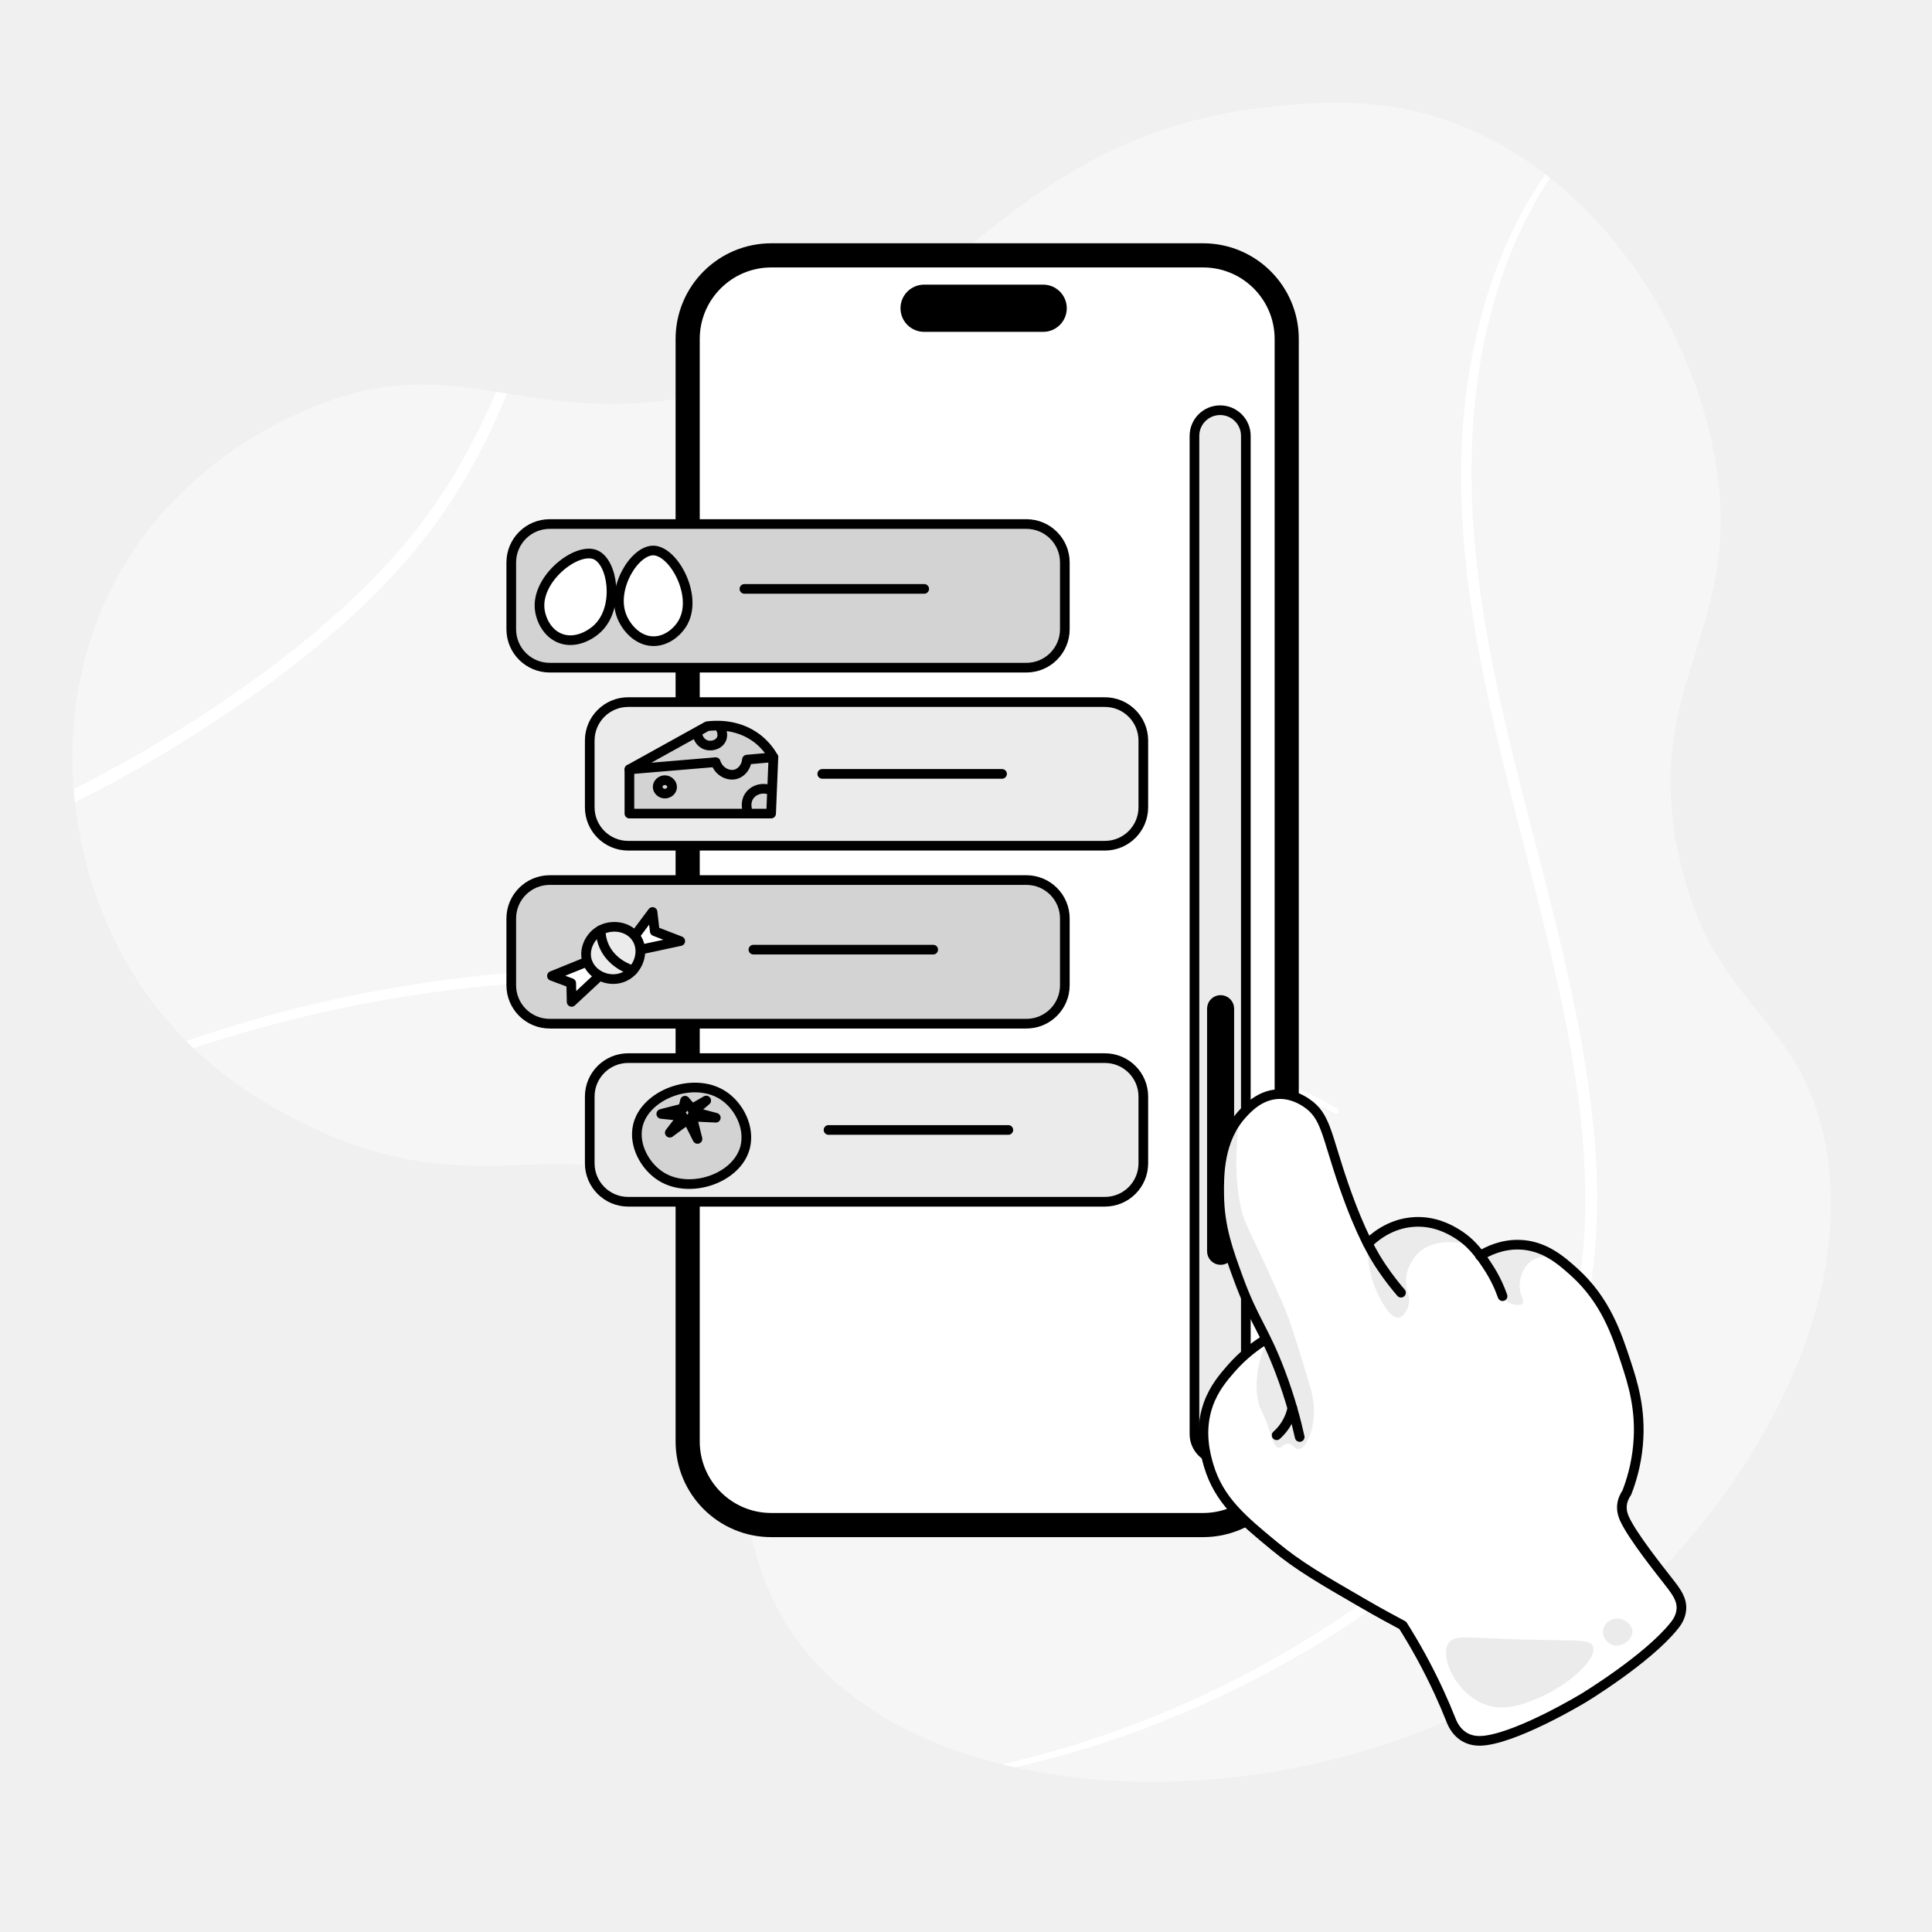
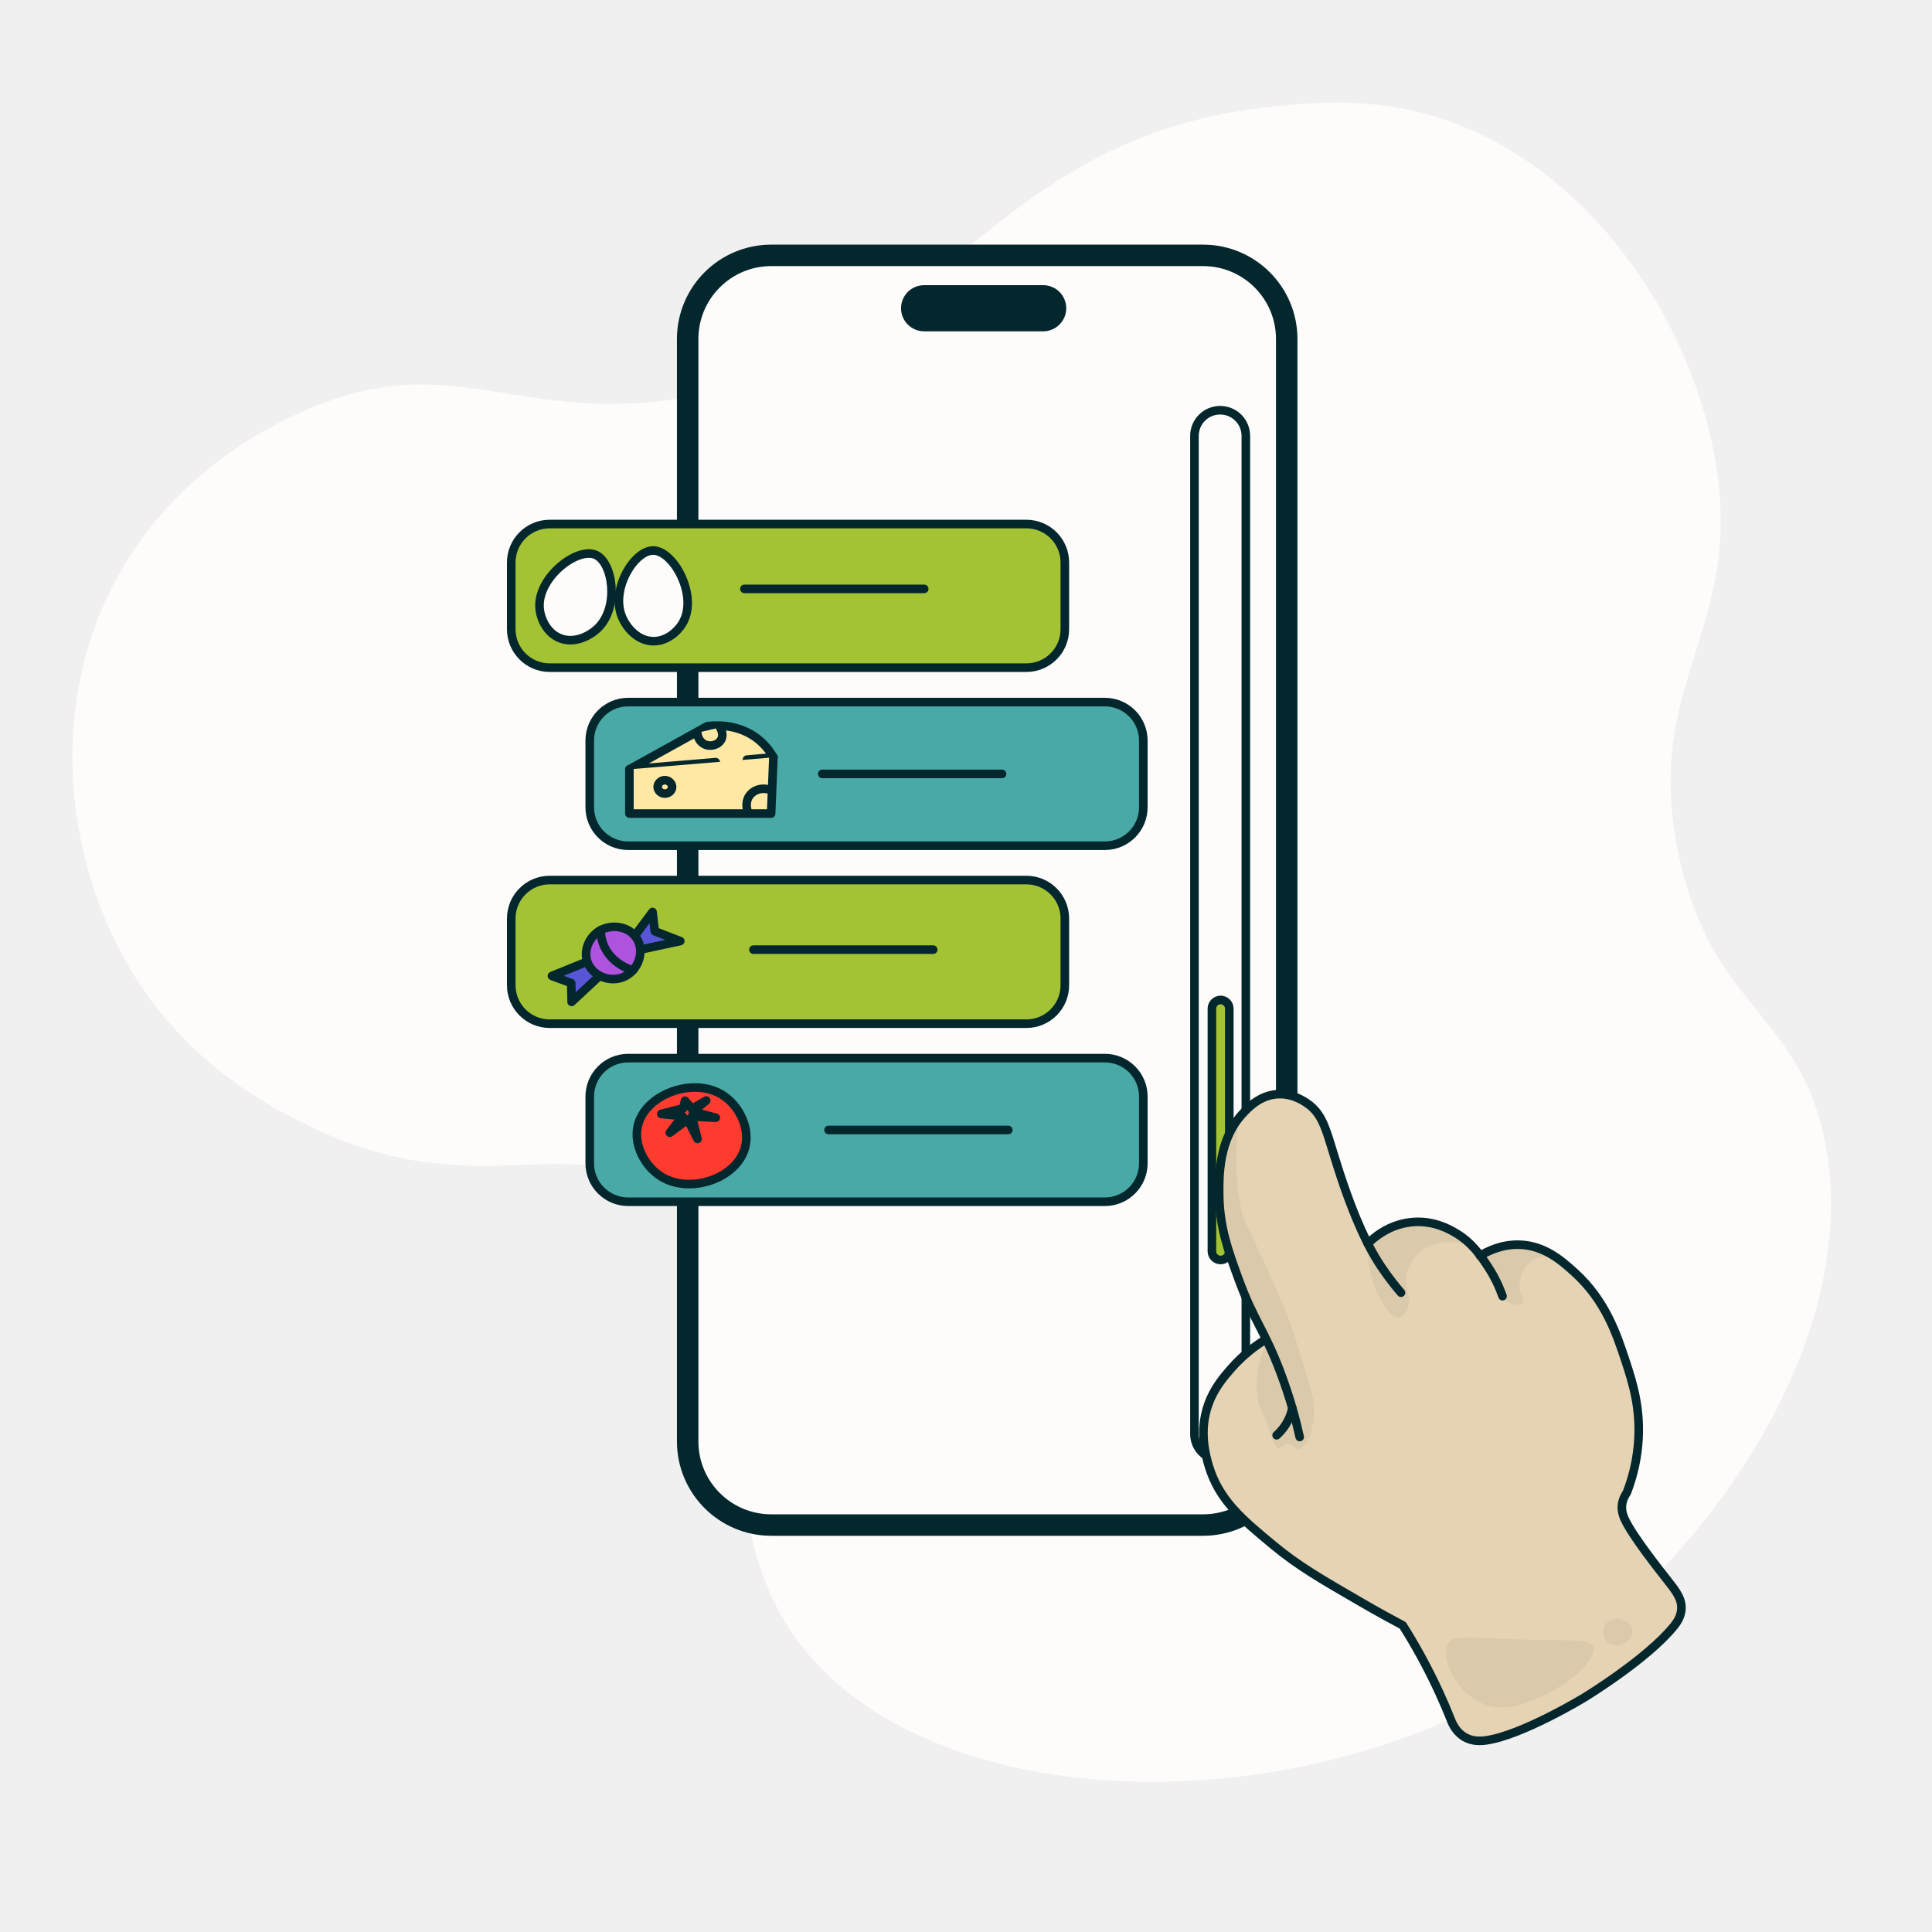
- <svg xmlns="http://www.w3.org/2000/svg" width="320" height="320" viewBox="0 0 320 320" fill="none">
-   <path d="M258.723 274.337C232.213 293.067 196.173 298.997 168.093 292.727C167.393 292.577 166.693 292.417 166.013 292.237C152.563 288.907 141.093 282.697 133.613 273.677C112.533 248.277 132.493 212.087 109.603 197.107C93.943 186.857 78.783 199.987 51.063 186.447C47.113 184.517 39.503 180.697 32.043 173.597C31.653 173.217 31.253 172.837 30.863 172.437C28.413 169.977 25.993 167.157 23.763 163.907C17.663 155.057 13.653 144.207 12.413 132.877C12.333 132.157 12.263 131.427 12.203 130.697C11.273 118.647 13.503 106.177 19.723 95.067C29.393 77.817 45.003 70.487 49.833 68.297C63.143 62.277 72.253 63.317 82.183 64.897C82.773 64.997 83.373 65.087 83.983 65.187C91.953 66.467 100.633 67.837 112.533 66.017C156.103 59.357 163.083 22.107 211.593 17.567C219.073 16.867 228.953 16.057 240.413 20.227C246.033 22.277 251.243 25.237 255.963 28.867C256.213 29.057 256.463 29.257 256.703 29.447C270.823 40.637 280.503 57.877 283.813 74.667C289.673 104.397 271.563 112.487 278.163 142.167C283.683 166.987 297.783 167.707 302.163 188.577C308.723 219.817 285.023 255.757 258.723 274.337Z" fill="#F6F6F6" />
-   <path d="M83.983 65.188C82.853 67.958 81.623 70.698 80.273 73.378C77.713 78.468 74.743 83.368 71.293 87.908C67.883 92.388 64.083 96.558 60.013 100.438C51.803 108.268 42.553 115.038 33.013 121.148C26.383 125.398 19.503 129.368 12.413 132.878C12.333 132.158 12.263 131.428 12.203 130.698C20.163 126.688 27.893 122.198 35.323 117.238C44.593 111.058 53.523 104.228 61.363 96.288C65.253 92.358 68.853 88.128 72.013 83.588C75.263 78.918 78.043 73.928 80.453 68.768C81.053 67.488 81.623 66.198 82.183 64.898C82.773 64.998 83.373 65.088 83.983 65.188Z" fill="white" />
-   <path d="M264.132 207.567C263.062 219.167 259.532 230.237 253.192 240.027C241.162 258.587 221.712 271.747 202.002 281.037C191.152 286.137 179.762 290.057 168.092 292.727C167.392 292.577 166.692 292.417 166.012 292.237C181.422 288.667 196.342 282.917 210.142 275.217C229.022 264.677 247.482 250.087 256.502 229.877C266.942 206.497 261.982 179.387 256.282 155.467C250.242 130.097 241.942 104.767 242.012 78.427C242.052 61.117 246.092 43.147 255.962 28.867C256.212 29.057 256.462 29.257 256.702 29.447C244.732 47.817 242.232 70.557 244.452 92.077C247.172 118.507 256.412 143.657 261.382 169.647C263.762 182.107 265.302 194.887 264.132 207.567Z" fill="white" />
-   <path d="M221.143 184.381C219.673 183.671 218.193 182.991 216.693 182.331C204.433 176.941 191.633 172.841 178.563 169.901C165.323 166.911 151.843 165.071 138.333 163.791C123.843 162.411 109.253 161.771 94.703 162.341C80.653 162.891 66.663 164.651 52.943 167.781C46.203 169.321 39.533 171.171 32.953 173.301C32.653 173.401 32.343 173.501 32.043 173.601C31.653 173.221 31.253 172.841 30.863 172.441C37.043 170.291 43.323 168.431 49.673 166.851C64.093 163.291 78.843 161.201 93.683 160.511C109.123 159.791 124.593 160.491 139.973 162.011C154.163 163.411 168.323 165.421 182.203 168.741C195.913 172.031 209.263 176.731 221.583 183.631C222.073 183.911 221.643 184.621 221.143 184.381Z" fill="white" />
-   <path d="M199.27 42.297H127.75C120.101 42.297 113.9 48.498 113.9 56.147V238.747C113.9 246.396 120.101 252.597 127.75 252.597H199.27C206.92 252.597 213.12 246.396 213.12 238.747V56.147C213.12 48.498 206.92 42.297 199.27 42.297Z" fill="white" stroke="black" stroke-width="4" stroke-linecap="round" stroke-linejoin="round" />
-   <path d="M172.781 47.945H153.061C151.344 47.945 149.951 49.338 149.951 51.055C149.951 52.773 151.344 54.165 153.061 54.165H172.781C174.499 54.165 175.891 52.773 175.891 51.055C175.891 49.338 174.499 47.945 172.781 47.945Z" fill="black" stroke="black" stroke-width="1.6" stroke-linecap="round" stroke-linejoin="round" />
-   <path d="M202.1 67.945H202.09C199.743 67.945 197.84 69.848 197.84 72.195V237.525C197.84 239.873 199.743 241.775 202.09 241.775H202.1C204.447 241.775 206.35 239.873 206.35 237.525V72.195C206.35 69.848 204.447 67.945 202.1 67.945Z" fill="#EBEBEB" stroke="black" stroke-width="1.6" stroke-linecap="round" stroke-linejoin="round" />
-   <path d="M203.61 167.065C203.61 166.27 202.966 165.625 202.17 165.625C201.375 165.625 200.73 166.27 200.73 167.065V207.255C200.73 208.05 201.375 208.695 202.17 208.695C202.966 208.695 203.61 208.05 203.61 207.255V167.065Z" fill="black" stroke="black" stroke-width="1.6" stroke-linecap="round" stroke-linejoin="round" />
-   <path d="M91.05 86.797H170C173.52 86.797 176.37 89.647 176.37 93.167V104.217C176.37 107.737 173.52 110.587 170 110.587H91.05C87.53 110.587 84.68 107.737 84.68 104.217V93.167C84.68 89.647 87.53 86.797 91.05 86.797Z" fill="#D3D3D3" stroke="black" stroke-width="1.6" stroke-linecap="round" stroke-linejoin="round" />
-   <path d="M89.371 100.685C89.001 95.685 95.55 90.585 98.63 91.885C101.501 93.105 102.581 100.425 99.141 103.925C97.831 105.265 95.24 106.675 92.79 105.725C90.591 104.875 89.501 102.495 89.371 100.685Z" fill="white" stroke="black" stroke-width="1.6" stroke-linecap="round" stroke-linejoin="round" />
-   <path d="M113.209 102.93C115.529 98.49 111.539 91.2 108.199 91.18C105.079 91.16 101.189 97.46 102.959 102.03C103.629 103.78 105.459 106.1 108.079 106.2C110.439 106.29 112.379 104.54 113.219 102.93H113.209Z" fill="white" stroke="black" stroke-width="1.6" stroke-linecap="round" stroke-linejoin="round" />
-   <path d="M123.299 97.539H153.079" stroke="black" stroke-width="1.6" stroke-linecap="round" stroke-linejoin="round" />
-   <path d="M104.05 175.258H183C186.52 175.258 189.37 178.108 189.37 181.628V192.678C189.37 196.198 186.52 199.048 183 199.048H104.05C100.53 199.048 97.68 196.198 97.68 192.678V181.628C97.68 178.108 100.53 175.258 104.05 175.258Z" fill="#EBEBEB" stroke="black" stroke-width="1.6" stroke-linecap="round" stroke-linejoin="round" />
-   <path d="M105.64 186.46C106.84 181.27 114.77 178.31 119.64 181.35C122.41 183.08 124.25 186.77 123.42 190.02C122.1 195.16 114.37 197.84 109.57 194.91C106.83 193.24 104.9 189.66 105.64 186.47V186.46Z" fill="#D3D3D3" stroke="black" stroke-width="1.6" stroke-linecap="round" stroke-linejoin="round" />
-   <path d="M114.599 183.651C115.389 183.191 116.179 182.741 116.969 182.281C116.239 182.901 115.509 183.511 114.779 184.131C116.039 184.461 117.299 184.801 118.559 185.131C117.239 185.071 115.919 185.011 114.599 184.941L115.529 188.641C114.989 187.571 114.449 186.491 113.909 185.421C112.919 186.151 111.929 186.881 110.939 187.611C111.639 186.701 112.349 185.781 113.049 184.871C111.879 184.751 110.699 184.621 109.529 184.501C110.739 184.191 111.949 183.881 113.159 183.571C113.259 183.151 113.359 182.731 113.459 182.311C113.839 182.751 114.229 183.201 114.609 183.641L114.599 183.651Z" stroke="black" stroke-width="1.6" stroke-linecap="round" stroke-linejoin="round" />
-   <path d="M137.23 187.156H167.01" stroke="black" stroke-width="1.6" stroke-linecap="round" stroke-linejoin="round" />
-   <path d="M104.05 116.289H183C186.52 116.289 189.37 119.139 189.37 122.659V133.709C189.37 137.229 186.52 140.079 183 140.079H104.05C100.53 140.079 97.68 137.229 97.68 133.709V122.659C97.68 119.139 100.53 116.289 104.05 116.289Z" fill="#EBEBEB" stroke="black" stroke-width="1.6" stroke-linecap="round" stroke-linejoin="round" />
-   <path d="M136.189 128.18H165.969" stroke="black" stroke-width="1.6" stroke-linecap="round" stroke-linejoin="round" />
-   <path d="M104.25 127.426C108.54 125.046 112.83 122.666 117.13 120.286C118.12 120.156 122.07 119.736 125.44 122.336C126.77 123.366 127.6 124.546 128.11 125.426C126.65 125.556 125.18 125.686 123.72 125.816C123.61 126.966 122.88 127.926 121.91 128.226C120.62 128.616 119.04 127.796 118.54 126.236C113.78 126.636 109.02 127.036 104.26 127.436L104.25 127.426Z" fill="#D3D3D3" />
-   <path d="M104.25 127.425V134.755H127.72C127.85 131.655 127.97 128.545 128.1 125.445" fill="#D3D3D3" />
-   <path d="M123.819 134.323C123.759 134.153 123.389 132.993 124.039 131.933C124.649 130.943 125.899 130.443 127.149 130.713" fill="#D3D3D3" />
-   <path d="M119.27 120.492C119.32 120.572 119.91 121.532 119.49 122.432C119.03 123.412 117.64 123.772 116.66 123.262C115.98 122.912 115.54 122.192 115.49 121.372" fill="#D3D3D3" />
-   <path d="M108.93 130.329C108.93 129.699 109.54 129.199 110.15 129.219C110.79 129.239 111.37 129.789 111.32 130.439C111.26 131.089 110.59 131.509 109.99 131.439C109.45 131.379 108.93 130.919 108.93 130.329Z" fill="#D3D3D3" />
-   <path d="M104.25 127.426C108.54 125.046 112.83 122.666 117.13 120.286C118.12 120.156 122.07 119.736 125.44 122.336C126.77 123.366 127.6 124.546 128.11 125.426C126.65 125.556 125.18 125.686 123.72 125.816C123.61 126.966 122.88 127.926 121.91 128.226C120.62 128.616 119.04 127.796 118.54 126.236C113.78 126.636 109.02 127.036 104.26 127.436L104.25 127.426Z" stroke="black" stroke-width="1.6" stroke-linecap="round" stroke-linejoin="round" />
-   <path d="M104.25 127.425V134.755H127.72C127.85 131.655 127.97 128.545 128.1 125.445" stroke="black" stroke-width="1.6" stroke-linecap="round" stroke-linejoin="round" />
-   <path d="M123.819 134.323C123.759 134.153 123.389 132.993 124.039 131.933C124.649 130.943 125.899 130.443 127.149 130.713" stroke="black" stroke-width="1.6" stroke-linecap="round" stroke-linejoin="round" />
-   <path d="M119.27 120.492C119.32 120.572 119.91 121.532 119.49 122.432C119.03 123.412 117.64 123.772 116.66 123.262C115.98 122.912 115.54 122.192 115.49 121.372" stroke="black" stroke-width="1.6" stroke-linecap="round" stroke-linejoin="round" />
-   <path d="M108.93 130.329C108.93 129.699 109.54 129.199 110.15 129.219C110.79 129.239 111.37 129.789 111.32 130.439C111.26 131.089 110.59 131.509 109.99 131.439C109.45 131.379 108.93 130.919 108.93 130.329Z" stroke="black" stroke-width="1.6" stroke-linecap="round" stroke-linejoin="round" />
-   <path d="M91.05 145.766H170C173.52 145.766 176.37 148.616 176.37 152.136V163.186C176.37 166.706 173.52 169.556 170 169.556H91.05C87.53 169.556 84.68 166.706 84.68 163.186V152.136C84.68 148.616 87.53 145.766 91.05 145.766Z" fill="#D3D3D3" stroke="black" stroke-width="1.6" stroke-linecap="round" stroke-linejoin="round" />
-   <path d="M124.789 157.289H154.569" stroke="black" stroke-width="1.6" stroke-linecap="round" stroke-linejoin="round" />
-   <path d="M105.131 155.005C106.111 153.685 107.091 152.375 108.081 151.055C108.201 152.115 108.331 153.175 108.451 154.245C109.861 154.785 111.261 155.335 112.671 155.875C110.461 156.345 108.251 156.815 106.041 157.295" fill="white" />
-   <path d="M105.131 155.005C106.111 153.685 107.091 152.375 108.081 151.055C108.201 152.115 108.331 153.175 108.451 154.245C109.861 154.785 111.261 155.335 112.671 155.875C110.461 156.345 108.251 156.815 106.041 157.295" stroke="black" stroke-width="1.6" stroke-linecap="round" stroke-linejoin="round" />
-   <path d="M97.27 159.273C95.32 160.063 93.37 160.853 91.42 161.643C92.48 162.043 93.54 162.433 94.61 162.833C94.63 163.873 94.66 164.903 94.68 165.943C96.23 164.503 97.78 163.053 99.33 161.613" fill="white" />
-   <path d="M97.27 159.273C95.32 160.063 93.37 160.853 91.42 161.643C92.48 162.043 93.54 162.433 94.61 162.833C94.63 163.873 94.66 164.903 94.68 165.943C96.23 164.503 97.78 163.053 99.33 161.613" stroke="black" stroke-width="1.6" stroke-linecap="round" stroke-linejoin="round" />
-   <path d="M97.27 159.272C96.63 157.372 97.6 155.252 99.2 154.232C101.19 152.962 104.21 153.352 105.5 155.492C106.82 157.682 105.71 160.742 103.35 161.792C101 162.842 98.06 161.602 97.28 159.272H97.27Z" fill="#EBEBEB" stroke="black" stroke-width="1.6" stroke-linecap="round" stroke-linejoin="round" />
-   <path d="M99.481 154.078C99.501 154.778 99.621 155.738 100.08 156.758C101.36 159.578 104.21 160.538 104.81 160.728" stroke="black" stroke-width="1.6" stroke-linecap="round" stroke-linejoin="round" />
-   <path d="M278.5 266.53C278.41 267.83 277.7 268.79 277.31 269.27C272.89 274.8 262.35 281.19 262.35 281.19C262.35 281.19 252.17 287.37 246.22 288.23C245.06 288.4 243.82 288.38 242.66 287.73C241.27 286.95 240.62 285.6 240.35 284.9C239.74 283.38 239.08 281.82 238.35 280.23C236.45 276.11 234.4 272.43 232.35 269.19C230.68 268.31 228.32 267.03 225.53 265.42C218.78 261.5 215.06 259.35 211.01 256.01C205.84 251.74 201.91 248.48 200.2 242.75C199.7 241.09 198.55 237.02 200.13 232.6C201.09 229.9 202.72 228.02 203.9 226.67C205.97 224.31 208.11 222.78 209.61 221.86L209.72 221.82C208.21 218.74 206.88 216.58 205.16 211.9C203.38 207.05 202.02 203.26 201.94 198.01C201.89 194.69 201.87 188.72 205.83 184.45C206.68 183.53 208.65 181.41 211.61 181.23C213.96 181.09 215.77 182.26 216.38 182.67C219.66 184.87 219.64 187.91 222.61 196.45C224.11 200.77 225.44 203.81 226.55 205.98C227.29 205.22 230.08 202.58 234.35 202.38C237.62 202.22 240.02 203.58 241.01 204.16C242.91 205.26 244.18 206.64 245.17 207.97C246.42 207.21 248.71 206.08 251.61 206.16C255.77 206.26 258.62 208.77 260.79 210.75C265.93 215.42 267.77 220.97 269.24 225.42C270.43 229.02 271.85 233.47 271.31 239.34C271.01 242.67 270.17 245.37 269.45 247.22C269.14 247.67 268.71 248.43 268.64 249.42C268.58 250.38 268.89 251.14 269.09 251.56C270.44 254.48 274.89 260.06 276.42 262.01C277.7 263.65 278.61 264.9 278.5 266.53Z" fill="white" />
-   <path d="M204.79 186.461C205.54 186.581 203.991 191.991 205.381 199.271C206.121 203.131 206.821 202.991 212.861 216.831C212.861 216.831 213.89 219.181 217.01 229.721C217.28 230.631 218.221 233.951 217.081 237.351C217.001 237.601 216.171 240.021 215.081 240.021C214.411 240.021 214.07 239.081 213.23 239.131C212.53 239.181 212.331 239.841 211.821 239.801C211.101 239.741 210.681 238.291 210.491 237.651C209.221 233.421 208.73 234.021 208.34 231.801C207.58 227.501 209.131 223.671 209.851 222.121C207.121 217.311 205.451 213.021 204.411 209.861C202.841 205.101 201.561 201.071 201.941 195.881C202.301 190.871 204.1 186.361 204.79 186.471V186.461Z" fill="#EBEBEB" />
-   <path d="M226.5 206.679C226.54 210.359 227.52 212.939 228.28 214.459C228.81 215.529 230.26 218.439 231.69 218.239C232.67 218.099 233.2 216.539 233.25 216.389C233.73 214.889 232.94 213.999 232.88 212.389C232.79 210.239 234.06 208.469 234.66 207.799C236.55 205.679 240.17 205.159 243.7 206.389C243.23 205.669 241.45 203.129 238.07 202.239C234.98 201.429 232.44 202.499 231.33 202.969C228.77 204.059 227.23 205.769 226.51 206.679H226.5Z" fill="#EBEBEB" />
-   <path d="M245.461 207.422C246.361 207.032 247.421 206.682 248.641 206.502C253.751 205.742 257.851 208.392 259.231 209.382C257.711 208.162 255.741 207.792 254.201 208.532C252.221 209.482 251.471 212.002 251.761 213.722C251.941 214.822 252.541 215.452 252.201 215.872C251.801 216.382 250.351 216.152 249.391 215.432C248.331 214.632 248.251 213.532 247.611 211.732C247.231 210.662 246.591 209.162 245.461 207.432V207.422Z" fill="#EBEBEB" />
-   <path d="M239.941 272.118C240.771 270.898 242.501 271.188 249.051 271.448C260.821 271.918 263.291 271.298 263.831 272.668C264.691 274.858 259.551 279.238 254.831 281.228C252.491 282.208 249.151 283.608 245.721 282.228C241.161 280.388 238.381 274.418 239.941 272.118Z" fill="#EBEBEB" />
-   <path d="M265.5 270.228C265.55 269.108 266.48 268.308 267.39 268.118C268.81 267.818 270.36 268.998 270.39 270.228C270.43 271.628 268.53 272.948 267.06 272.448C266.23 272.168 265.46 271.288 265.5 270.228Z" fill="#EBEBEB" />
-   <path d="M215.27 238.01C214.71 235.48 213.74 231.69 212.05 227.23C209.39 220.21 207.7 218.81 205.16 211.9C203.38 207.05 202.02 203.26 201.94 198.01C201.89 194.69 201.87 188.73 205.83 184.45C206.68 183.53 208.65 181.4 211.61 181.23C213.97 181.09 215.77 182.26 216.39 182.67C219.66 184.86 219.65 187.91 222.61 196.45C225.39 204.44 227.57 208.02 228.83 209.89C230.07 211.73 231.23 213.16 232.05 214.11" stroke="black" stroke-width="1.6" stroke-linecap="round" stroke-linejoin="round" />
-   <path d="M214.051 233.242C213.891 234.002 213.541 235.142 212.711 236.312C212.291 236.912 211.841 237.372 211.451 237.722" stroke="black" stroke-width="1.6" stroke-linecap="round" stroke-linejoin="round" />
-   <path d="M226.551 205.988C227.301 205.228 230.081 202.588 234.351 202.388C237.621 202.228 240.031 203.588 241.021 204.168C243.741 205.748 245.181 207.888 246.351 209.648C247.661 211.608 248.421 213.418 248.871 214.688" stroke="black" stroke-width="1.6" stroke-linecap="round" stroke-linejoin="round" />
-   <path d="M245.14 207.999C246.4 207.229 248.7 206.089 251.61 206.159C255.77 206.259 258.62 208.779 260.8 210.749C265.94 215.419 267.77 220.969 269.24 225.419C270.43 229.019 271.85 233.469 271.31 239.349C271.01 242.679 270.17 245.379 269.45 247.229C269.14 247.679 268.71 248.439 268.64 249.429C268.58 250.389 268.89 251.149 269.08 251.579C270.43 254.499 274.89 260.079 276.41 262.029C277.69 263.659 278.6 264.919 278.49 266.539C278.4 267.839 277.69 268.799 277.3 269.279C272.88 274.809 262.34 281.209 262.34 281.209C262.34 281.209 252.16 287.379 246.21 288.249C245.06 288.419 243.81 288.399 242.65 287.749C241.25 286.969 240.61 285.619 240.34 284.919C239.74 283.399 239.07 281.839 238.34 280.249C236.44 276.129 234.39 272.449 232.34 269.209C230.67 268.319 228.31 267.049 225.53 265.429C218.77 261.519 215.06 259.369 211.01 256.019C205.84 251.749 201.9 248.499 200.2 242.759C199.71 241.099 198.55 237.029 200.13 232.609C201.09 229.909 202.73 228.029 203.91 226.679C205.98 224.309 208.11 222.789 209.61 221.869" stroke="black" stroke-width="1.6" stroke-linecap="round" stroke-linejoin="round" />
+ <svg xmlns="http://www.w3.org/2000/svg" width="360" height="360" viewBox="0 0 360 360" fill="none">
+   <path d="M291.063 308.63C261.239 329.701 220.694 336.372 189.104 329.318C188.317 329.149 187.529 328.969 186.764 328.767C171.633 325.021 158.729 318.034 150.314 307.887C126.599 279.312 149.054 238.598 123.303 221.746C105.686 210.214 88.63 224.986 57.446 209.753C53.002 207.582 44.441 203.285 36.048 195.297C35.609 194.87 35.159 194.442 34.721 193.992C31.964 191.224 29.242 188.052 26.733 184.396C19.87 174.44 15.359 162.233 13.964 149.487C13.874 148.677 13.796 147.856 13.728 147.034C12.682 133.478 15.191 119.449 22.188 106.951C33.067 87.544 50.628 79.298 56.062 76.835C71.035 70.062 81.284 71.232 92.456 73.01C93.119 73.122 93.794 73.223 94.481 73.336C103.447 74.776 113.212 76.317 126.599 74.269C175.616 66.777 183.468 24.871 238.042 19.763C246.457 18.976 257.572 18.064 270.464 22.756C276.787 25.062 282.648 28.392 287.958 32.476C288.239 32.69 288.521 32.914 288.791 33.128C304.676 45.717 315.566 65.112 319.289 84.001C325.882 117.447 305.508 126.548 312.933 159.938C319.143 187.861 335.006 188.671 339.933 212.15C347.313 247.294 320.651 287.727 291.063 308.63Z" fill="#FEFCFB" />
+   <path d="M94.481 73.337C93.21 76.453 91.826 79.536 90.307 82.551C87.427 88.277 84.086 93.79 80.205 98.897C76.368 103.937 72.094 108.628 67.515 112.993C58.279 121.802 47.872 129.418 37.14 136.292C29.681 141.073 21.941 145.539 13.965 149.488C13.875 148.678 13.796 147.857 13.729 147.036C22.683 142.524 31.38 137.473 39.739 131.893C50.167 124.941 60.214 117.257 69.034 108.324C73.41 103.903 77.46 99.144 81.015 94.037C84.671 88.783 87.799 83.169 90.51 77.365C91.185 75.924 91.826 74.473 92.456 73.011C93.12 73.123 93.795 73.225 94.481 73.337Z" fill="#FEFCFB" />
+   <path d="M297.148 233.513C295.944 246.563 291.973 259.017 284.841 270.031C271.307 290.911 249.426 305.716 227.252 316.167C215.046 321.904 202.232 326.314 189.103 329.318C188.316 329.149 187.528 328.969 186.763 328.767C204.099 324.751 220.884 318.282 236.409 309.619C257.649 297.762 278.417 281.348 288.564 258.612C300.309 232.309 294.729 201.811 288.317 174.901C281.522 146.359 272.184 117.863 272.263 88.231C272.308 68.757 276.853 48.541 287.957 32.476C288.238 32.689 288.519 32.914 288.789 33.128C275.323 53.794 272.511 79.377 275.008 103.587C278.068 133.321 288.463 161.614 294.054 190.853C296.732 204.871 298.464 219.248 297.148 233.513Z" fill="#FEFCFB" />
+   <path d="M248.786 207.429C247.132 206.63 245.467 205.865 243.78 205.122C229.987 199.059 215.587 194.446 200.884 191.139C185.989 187.775 170.824 185.705 155.625 184.265C139.324 182.712 122.91 181.992 106.541 182.634C90.735 183.252 74.996 185.232 59.561 188.754C51.979 190.486 44.475 192.567 37.072 194.964C36.735 195.076 36.386 195.189 36.049 195.301C35.61 194.874 35.16 194.446 34.721 193.996C41.674 191.577 48.739 189.485 55.882 187.707C72.105 183.702 88.699 181.351 105.394 180.575C122.764 179.765 140.167 180.552 157.47 182.262C173.434 183.837 189.364 186.099 204.979 189.834C220.402 193.535 235.421 198.822 249.281 206.585C249.832 206.9 249.349 207.699 248.786 207.429Z" fill="#FEFCFB" />
+   <path d="M224.179 47.584H143.719C135.114 47.584 128.138 54.56 128.138 63.165V268.59C128.138 277.195 135.114 284.171 143.719 284.171H224.179C232.784 284.171 239.76 277.195 239.76 268.59V63.165C239.76 54.56 232.784 47.584 224.179 47.584Z" fill="#FEFCFB" stroke="#04272D" stroke-width="4" stroke-linecap="round" stroke-linejoin="round" />
+   <path d="M194.379 53.938H172.194C170.261 53.938 168.695 55.505 168.695 57.437C168.695 59.37 170.261 60.936 172.194 60.936H194.379C196.311 60.936 197.877 59.37 197.877 57.437C197.877 55.505 196.311 53.938 194.379 53.938Z" fill="#04272D" stroke="#04272D" stroke-width="1.6" stroke-linecap="round" stroke-linejoin="round" />
+   <path d="M227.362 76.439H227.351C224.71 76.439 222.569 78.579 222.569 81.22V267.216C222.569 269.857 224.71 271.997 227.351 271.997H227.362C230.002 271.997 232.143 269.857 232.143 267.216V81.22C232.143 78.579 230.002 76.439 227.362 76.439Z" fill="#FEFCFB" stroke="#04272D" stroke-width="1.6" stroke-linecap="round" stroke-linejoin="round" />
+   <path d="M229.061 187.948C229.061 187.053 228.336 186.328 227.441 186.328C226.547 186.328 225.821 187.053 225.821 187.948V233.162C225.821 234.057 226.547 234.782 227.441 234.782C228.336 234.782 229.061 234.057 229.061 233.162V187.948Z" fill="#A3C335" stroke="#04272D" stroke-width="1.6" stroke-linecap="round" stroke-linejoin="round" />
+   <path d="M102.431 97.647H191.25C195.21 97.647 198.416 100.853 198.416 104.813V117.244C198.416 121.204 195.21 124.41 191.25 124.41H102.431C98.471 124.41 95.265 121.204 95.265 117.244V104.813C95.265 100.853 98.471 97.647 102.431 97.647Z" fill="#A3C335" stroke="#04272D" stroke-width="1.6" stroke-linecap="round" stroke-linejoin="round" />
+   <path d="M100.542 113.271C100.126 107.646 107.494 101.908 110.959 103.371C114.188 104.743 115.403 112.978 111.533 116.916C110.059 118.423 107.146 120.01 104.389 118.941C101.914 117.985 100.688 115.307 100.542 113.271Z" fill="#FEFCFB" stroke="#04272D" stroke-width="1.6" stroke-linecap="round" stroke-linejoin="round" />
+   <path d="M127.361 115.796C129.971 110.801 125.482 102.6 121.724 102.577C118.214 102.555 113.838 109.642 115.829 114.783C116.583 116.752 118.642 119.362 121.589 119.475C124.244 119.576 126.427 117.607 127.372 115.796H127.361Z" fill="#FEFCFB" stroke="#04272D" stroke-width="1.6" stroke-linecap="round" stroke-linejoin="round" />
+   <path d="M138.711 109.731H172.213" stroke="#04272D" stroke-width="1.6" stroke-linecap="round" stroke-linejoin="round" />
+   <path d="M117.056 197.165H205.875C209.835 197.165 213.041 200.371 213.041 204.331V216.763C213.041 220.723 209.835 223.929 205.875 223.929H117.056C113.096 223.929 109.89 220.723 109.89 216.763V204.331C109.89 200.371 113.096 197.165 117.056 197.165Z" fill="#48A9A6" stroke="#04272D" stroke-width="1.6" stroke-linecap="round" stroke-linejoin="round" />
+   <path d="M118.845 209.768C120.195 203.929 129.116 200.599 134.595 204.019C137.711 205.965 139.781 210.117 138.847 213.773C137.362 219.555 128.666 222.57 123.266 219.274C120.183 217.395 118.012 213.368 118.845 209.779V209.768Z" fill="#FF3B30" stroke="#04272D" stroke-width="1.6" stroke-linecap="round" stroke-linejoin="round" />
+   <path d="M128.924 206.608C129.813 206.09 130.702 205.584 131.591 205.066C130.769 205.764 129.948 206.45 129.127 207.148C130.544 207.519 131.962 207.901 133.379 208.273C131.894 208.205 130.409 208.138 128.924 208.059L129.971 212.221C129.363 211.018 128.756 209.803 128.148 208.599C127.034 209.42 125.921 210.241 124.807 211.063C125.594 210.039 126.393 209.004 127.181 207.98C125.864 207.845 124.537 207.699 123.221 207.564C124.582 207.215 125.943 206.866 127.304 206.518C127.417 206.045 127.529 205.573 127.642 205.1C128.069 205.595 128.508 206.101 128.936 206.596L128.924 206.608Z" stroke="#04272D" stroke-width="1.6" stroke-linecap="round" stroke-linejoin="round" />
+   <path d="M154.384 210.551H187.887" stroke="#04272D" stroke-width="1.6" stroke-linecap="round" stroke-linejoin="round" />
+   <path d="M117.056 130.825H205.875C209.835 130.825 213.041 134.031 213.041 137.991V150.423C213.041 154.383 209.835 157.589 205.875 157.589H117.056C113.096 157.589 109.89 154.383 109.89 150.423V137.991C109.89 134.031 113.096 130.825 117.056 130.825Z" fill="#48A9A6" stroke="#04272D" stroke-width="1.6" stroke-linecap="round" stroke-linejoin="round" />
+   <path d="M153.213 144.202H186.715" stroke="#04272D" stroke-width="1.6" stroke-linecap="round" stroke-linejoin="round" />
+   <path d="M117.281 143.354C122.107 140.676 126.934 137.999 131.771 135.321C132.885 135.175 137.329 134.703 141.12 137.628C142.616 138.786 143.55 140.114 144.124 141.104C142.481 141.25 140.827 141.396 139.185 141.543C139.061 142.836 138.24 143.916 137.149 144.254C135.698 144.693 133.92 143.77 133.358 142.015C128.002 142.465 122.648 142.915 117.293 143.365L117.281 143.354Z" fill="#FFE8A3" />
+   <path d="M117.281 143.354V151.6H143.685C143.831 148.112 143.966 144.613 144.113 141.126" fill="#FFE8A3" />
+   <path d="M139.297 151.114C139.229 150.922 138.813 149.617 139.544 148.425C140.23 147.311 141.637 146.749 143.043 147.052" fill="#FFE8A3" />
+   <path d="M134.179 135.554C134.236 135.644 134.899 136.724 134.427 137.736C133.909 138.839 132.346 139.244 131.243 138.67C130.478 138.276 129.983 137.466 129.927 136.544" fill="#FFE8A3" />
+   <path d="M122.546 146.62C122.546 145.912 123.232 145.349 123.918 145.372C124.638 145.394 125.291 146.013 125.235 146.744C125.167 147.475 124.413 147.948 123.738 147.869C123.131 147.802 122.546 147.284 122.546 146.62Z" fill="#FFE8A3" />
+   <path d="M117.281 143.354C122.107 140.676 126.934 137.999 131.771 135.321C132.885 135.175 137.329 134.703 141.12 137.628C142.616 138.786 143.55 140.114 144.124 141.104C142.481 141.25 140.827 141.396 139.185 141.543C139.061 142.836 138.24 143.916 137.149 144.254C135.698 144.693 133.92 143.77 133.358 142.015C128.002 142.465 122.648 142.915 117.293 143.365L117.281 143.354Z" fill="#FFE8A3" stroke="#04272D" stroke-width="1.6" stroke-linecap="round" stroke-linejoin="round" />
+   <path d="M117.281 143.354V151.6H143.685C143.831 148.112 143.966 144.613 144.113 141.126" fill="#FFE8A3" />
+   <path d="M117.281 143.354V151.6H143.685C143.831 148.112 143.966 144.613 144.113 141.126" stroke="#04272D" stroke-width="1.6" stroke-linecap="round" stroke-linejoin="round" />
+   <path d="M139.297 151.114C139.229 150.922 138.813 149.617 139.544 148.425C140.23 147.311 141.637 146.749 143.043 147.052" fill="#FFE8A3" />
+   <path d="M139.297 151.114C139.229 150.922 138.813 149.617 139.544 148.425C140.23 147.311 141.637 146.749 143.043 147.052" stroke="#04272D" stroke-width="1.6" stroke-linecap="round" stroke-linejoin="round" />
+   <path d="M134.179 135.554C134.236 135.644 134.899 136.724 134.427 137.736C133.909 138.839 132.346 139.244 131.243 138.67C130.478 138.276 129.983 137.466 129.927 136.544" fill="#FFE8A3" />
+   <path d="M134.179 135.554C134.236 135.644 134.899 136.724 134.427 137.736C133.909 138.839 132.346 139.244 131.243 138.67C130.478 138.276 129.983 137.466 129.927 136.544" stroke="#04272D" stroke-width="1.6" stroke-linecap="round" stroke-linejoin="round" />
+   <path d="M122.546 146.62C122.546 145.912 123.232 145.349 123.918 145.372C124.638 145.394 125.291 146.013 125.235 146.744C125.167 147.475 124.413 147.948 123.738 147.869C123.131 147.802 122.546 147.284 122.546 146.62Z" fill="#FFE8A3" stroke="#04272D" stroke-width="1.6" stroke-linecap="round" stroke-linejoin="round" />
+   <path d="M102.431 163.986H191.25C195.21 163.986 198.416 167.193 198.416 171.153V183.584C198.416 187.544 195.21 190.75 191.25 190.75H102.431C98.471 190.75 95.265 187.544 95.265 183.584V171.153C95.265 167.193 98.471 163.986 102.431 163.986Z" fill="#A3C335" stroke="#04272D" stroke-width="1.6" stroke-linecap="round" stroke-linejoin="round" />
+   <path d="M140.388 176.95H173.89" stroke="#04272D" stroke-width="1.6" stroke-linecap="round" stroke-linejoin="round" />
+   <path d="M118.272 174.38C119.375 172.895 120.477 171.422 121.591 169.937C121.726 171.129 121.872 172.322 122.007 173.525C123.594 174.133 125.169 174.752 126.755 175.359C124.269 175.888 121.782 176.417 119.296 176.957" fill="#5856D6" />
+   <path d="M118.272 174.38C119.375 172.895 120.477 171.422 121.591 169.937C121.726 171.129 121.872 172.322 122.007 173.525C123.594 174.133 125.169 174.752 126.755 175.359C124.269 175.888 121.782 176.417 119.296 176.957" stroke="#04272D" stroke-width="1.6" stroke-linecap="round" stroke-linejoin="round" />
+   <path d="M109.429 179.183C107.235 180.071 105.041 180.96 102.848 181.849C104.04 182.299 105.233 182.738 106.436 183.188C106.459 184.358 106.493 185.516 106.515 186.686C108.259 185.066 110.003 183.435 111.746 181.815" fill="#5856D6" />
+   <path d="M109.429 179.183C107.235 180.071 105.041 180.96 102.848 181.849C104.04 182.299 105.233 182.738 106.436 183.188C106.459 184.358 106.493 185.516 106.515 186.686C108.259 185.066 110.003 183.435 111.746 181.815" stroke="#04272D" stroke-width="1.6" stroke-linecap="round" stroke-linejoin="round" />
+   <path d="M109.428 179.181C108.708 177.043 109.8 174.658 111.6 173.511C113.838 172.082 117.236 172.52 118.687 174.928C120.172 177.392 118.923 180.834 116.268 182.016C113.625 183.197 110.317 181.802 109.44 179.181H109.428Z" fill="#AF52DE" stroke="#04272D" stroke-width="1.6" stroke-linecap="round" stroke-linejoin="round" />
+   <path d="M111.916 173.338C111.939 174.125 112.074 175.205 112.591 176.353C114.031 179.525 117.237 180.605 117.912 180.819" stroke="#04272D" stroke-width="1.6" stroke-linecap="round" stroke-linejoin="round" />
+   <path d="M313.313 299.847C313.212 301.309 312.413 302.389 311.974 302.929C307.002 309.15 295.144 316.339 295.144 316.339C295.144 316.339 283.692 323.292 276.998 324.259C275.693 324.45 274.298 324.428 272.993 323.697C271.429 322.819 270.698 321.3 270.394 320.513C269.708 318.803 268.966 317.048 268.144 315.259C266.007 310.624 263.701 306.484 261.394 302.839C259.516 301.849 256.86 300.409 253.722 298.598C246.128 294.188 241.943 291.769 237.387 288.012C231.57 283.208 227.149 279.54 225.225 273.094C224.663 271.227 223.369 266.648 225.147 261.675C226.227 258.638 228.06 256.523 229.388 255.004C231.717 252.349 234.124 250.628 235.812 249.593L235.935 249.548C234.237 246.083 232.741 243.653 230.806 238.388C228.803 232.932 227.273 228.668 227.183 222.762C227.127 219.027 227.104 212.31 231.559 207.507C232.515 206.472 234.732 204.087 238.062 203.884C240.705 203.727 242.742 205.043 243.428 205.504C247.118 207.979 247.095 211.399 250.437 221.007C252.124 225.867 253.621 229.287 254.869 231.728C255.702 230.873 258.841 227.903 263.644 227.678C267.323 227.498 270.023 229.028 271.137 229.68C273.274 230.918 274.703 232.47 275.817 233.967C277.223 233.112 279.799 231.84 283.062 231.93C287.742 232.043 290.948 234.867 293.389 237.094C299.172 242.348 301.242 248.592 302.895 253.598C304.234 257.648 305.832 262.654 305.224 269.258C304.887 273.004 303.942 276.042 303.132 278.123C302.783 278.629 302.299 279.484 302.221 280.598C302.153 281.678 302.502 282.533 302.727 283.005C304.245 286.29 309.252 292.568 310.973 294.762C312.413 296.607 313.437 298.013 313.313 299.847Z" fill="#E5D3B4" />
+   <path d="M230.39 209.769C231.233 209.904 229.49 215.99 231.053 224.18C231.886 228.522 232.673 228.365 239.468 243.935C239.468 243.935 240.627 246.579 244.137 258.436C244.441 259.46 245.498 263.195 244.216 267.02C244.126 267.301 243.192 270.024 241.966 270.024C241.212 270.024 240.83 268.966 239.885 269.022C239.097 269.079 238.872 269.821 238.298 269.776C237.488 269.709 237.016 268.077 236.802 267.357C235.373 262.599 234.822 263.274 234.383 260.776C233.528 255.939 235.272 251.63 236.082 249.886C233.011 244.475 231.132 239.649 229.962 236.094C228.196 230.739 226.756 226.205 227.183 220.366C227.588 214.73 229.613 209.656 230.39 209.78V209.769Z" fill="#DBC9AB" />
+   <path d="M254.812 232.514C254.858 236.654 255.96 239.557 256.815 241.267C257.411 242.471 259.043 245.744 260.651 245.519C261.754 245.362 262.35 243.607 262.406 243.438C262.946 241.751 262.058 240.749 261.99 238.938C261.889 236.519 263.318 234.528 263.993 233.774C266.119 231.389 270.191 230.804 274.163 232.188C273.634 231.378 271.631 228.521 267.829 227.519C264.353 226.608 261.495 227.812 260.246 228.341C257.366 229.567 255.634 231.491 254.824 232.514H254.812Z" fill="#DBC9AB" />
+   <path d="M276.144 233.35C277.156 232.911 278.349 232.518 279.721 232.315C285.47 231.46 290.082 234.441 291.635 235.555C289.925 234.183 287.709 233.766 285.976 234.599C283.749 235.668 282.905 238.503 283.231 240.438C283.434 241.675 284.109 242.384 283.726 242.856C283.276 243.43 281.645 243.171 280.565 242.361C279.372 241.461 279.282 240.224 278.562 238.199C278.135 236.995 277.415 235.308 276.144 233.361V233.35Z" fill="#DBC9AB" />
+   <path d="M269.934 306.133C270.867 304.761 272.814 305.087 280.182 305.379C293.424 305.908 296.202 305.211 296.81 306.752C297.777 309.216 291.995 314.143 286.685 316.382C284.052 317.484 280.295 319.059 276.436 317.507C271.306 315.437 268.179 308.721 269.934 306.133Z" fill="#DBC9AB" />
+   <path d="M298.687 304.006C298.743 302.746 299.79 301.846 300.813 301.632C302.411 301.295 304.155 302.622 304.188 304.006C304.233 305.581 302.096 307.066 300.442 306.503C299.508 306.188 298.642 305.199 298.687 304.006Z" fill="#DBC9AB" />
+   <path d="M242.179 267.762C241.549 264.915 240.457 260.652 238.556 255.634C235.564 247.737 233.662 246.162 230.805 238.388C228.802 232.932 227.272 228.668 227.182 222.762C227.126 219.027 227.104 212.322 231.559 207.507C232.515 206.472 234.731 204.075 238.061 203.884C240.716 203.727 242.741 205.043 243.439 205.504C247.117 207.968 247.106 211.399 250.436 221.007C253.564 229.995 256.016 234.023 257.434 236.127C258.829 238.197 260.134 239.805 261.056 240.874" stroke="#04272D" stroke-width="1.6" stroke-linecap="round" stroke-linejoin="round" />
+   <path d="M240.808 262.397C240.628 263.252 240.234 264.535 239.3 265.851C238.828 266.526 238.322 267.044 237.883 267.438" stroke="#04272D" stroke-width="1.6" stroke-linecap="round" stroke-linejoin="round" />
+   <path d="M254.87 231.736C255.714 230.881 258.841 227.911 263.645 227.686C267.324 227.506 270.035 229.037 271.149 229.689C274.209 231.467 275.829 233.874 277.145 235.854C278.619 238.059 279.474 240.095 279.98 241.524" stroke="#04272D" stroke-width="1.6" stroke-linecap="round" stroke-linejoin="round" />
+   <path d="M275.782 233.999C277.199 233.133 279.787 231.85 283.061 231.929C287.741 232.042 290.947 234.877 293.399 237.093C299.182 242.347 301.241 248.591 302.894 253.597C304.233 257.647 305.831 262.653 305.223 269.268C304.886 273.014 303.941 276.052 303.131 278.133C302.782 278.639 302.298 279.494 302.219 280.608C302.152 281.688 302.501 282.543 302.714 283.027C304.233 286.312 309.251 292.589 310.961 294.783C312.401 296.617 313.424 298.034 313.301 299.857C313.199 301.319 312.401 302.399 311.962 302.939C306.989 309.16 295.132 316.36 295.132 316.36C295.132 316.36 283.679 323.302 276.986 324.28C275.692 324.472 274.286 324.449 272.981 323.718C271.406 322.84 270.686 321.322 270.382 320.534C269.707 318.824 268.953 317.069 268.132 315.28C265.994 310.645 263.688 306.505 261.382 302.86C259.503 301.859 256.848 300.43 253.721 298.608C246.116 294.209 241.942 291.79 237.386 288.022C231.569 283.218 227.137 279.562 225.224 273.104C224.673 271.237 223.368 266.658 225.146 261.686C226.226 258.648 228.071 256.533 229.398 255.014C231.727 252.348 234.123 250.638 235.811 249.603" stroke="#04272D" stroke-width="1.6" stroke-linecap="round" stroke-linejoin="round" />
</svg>
